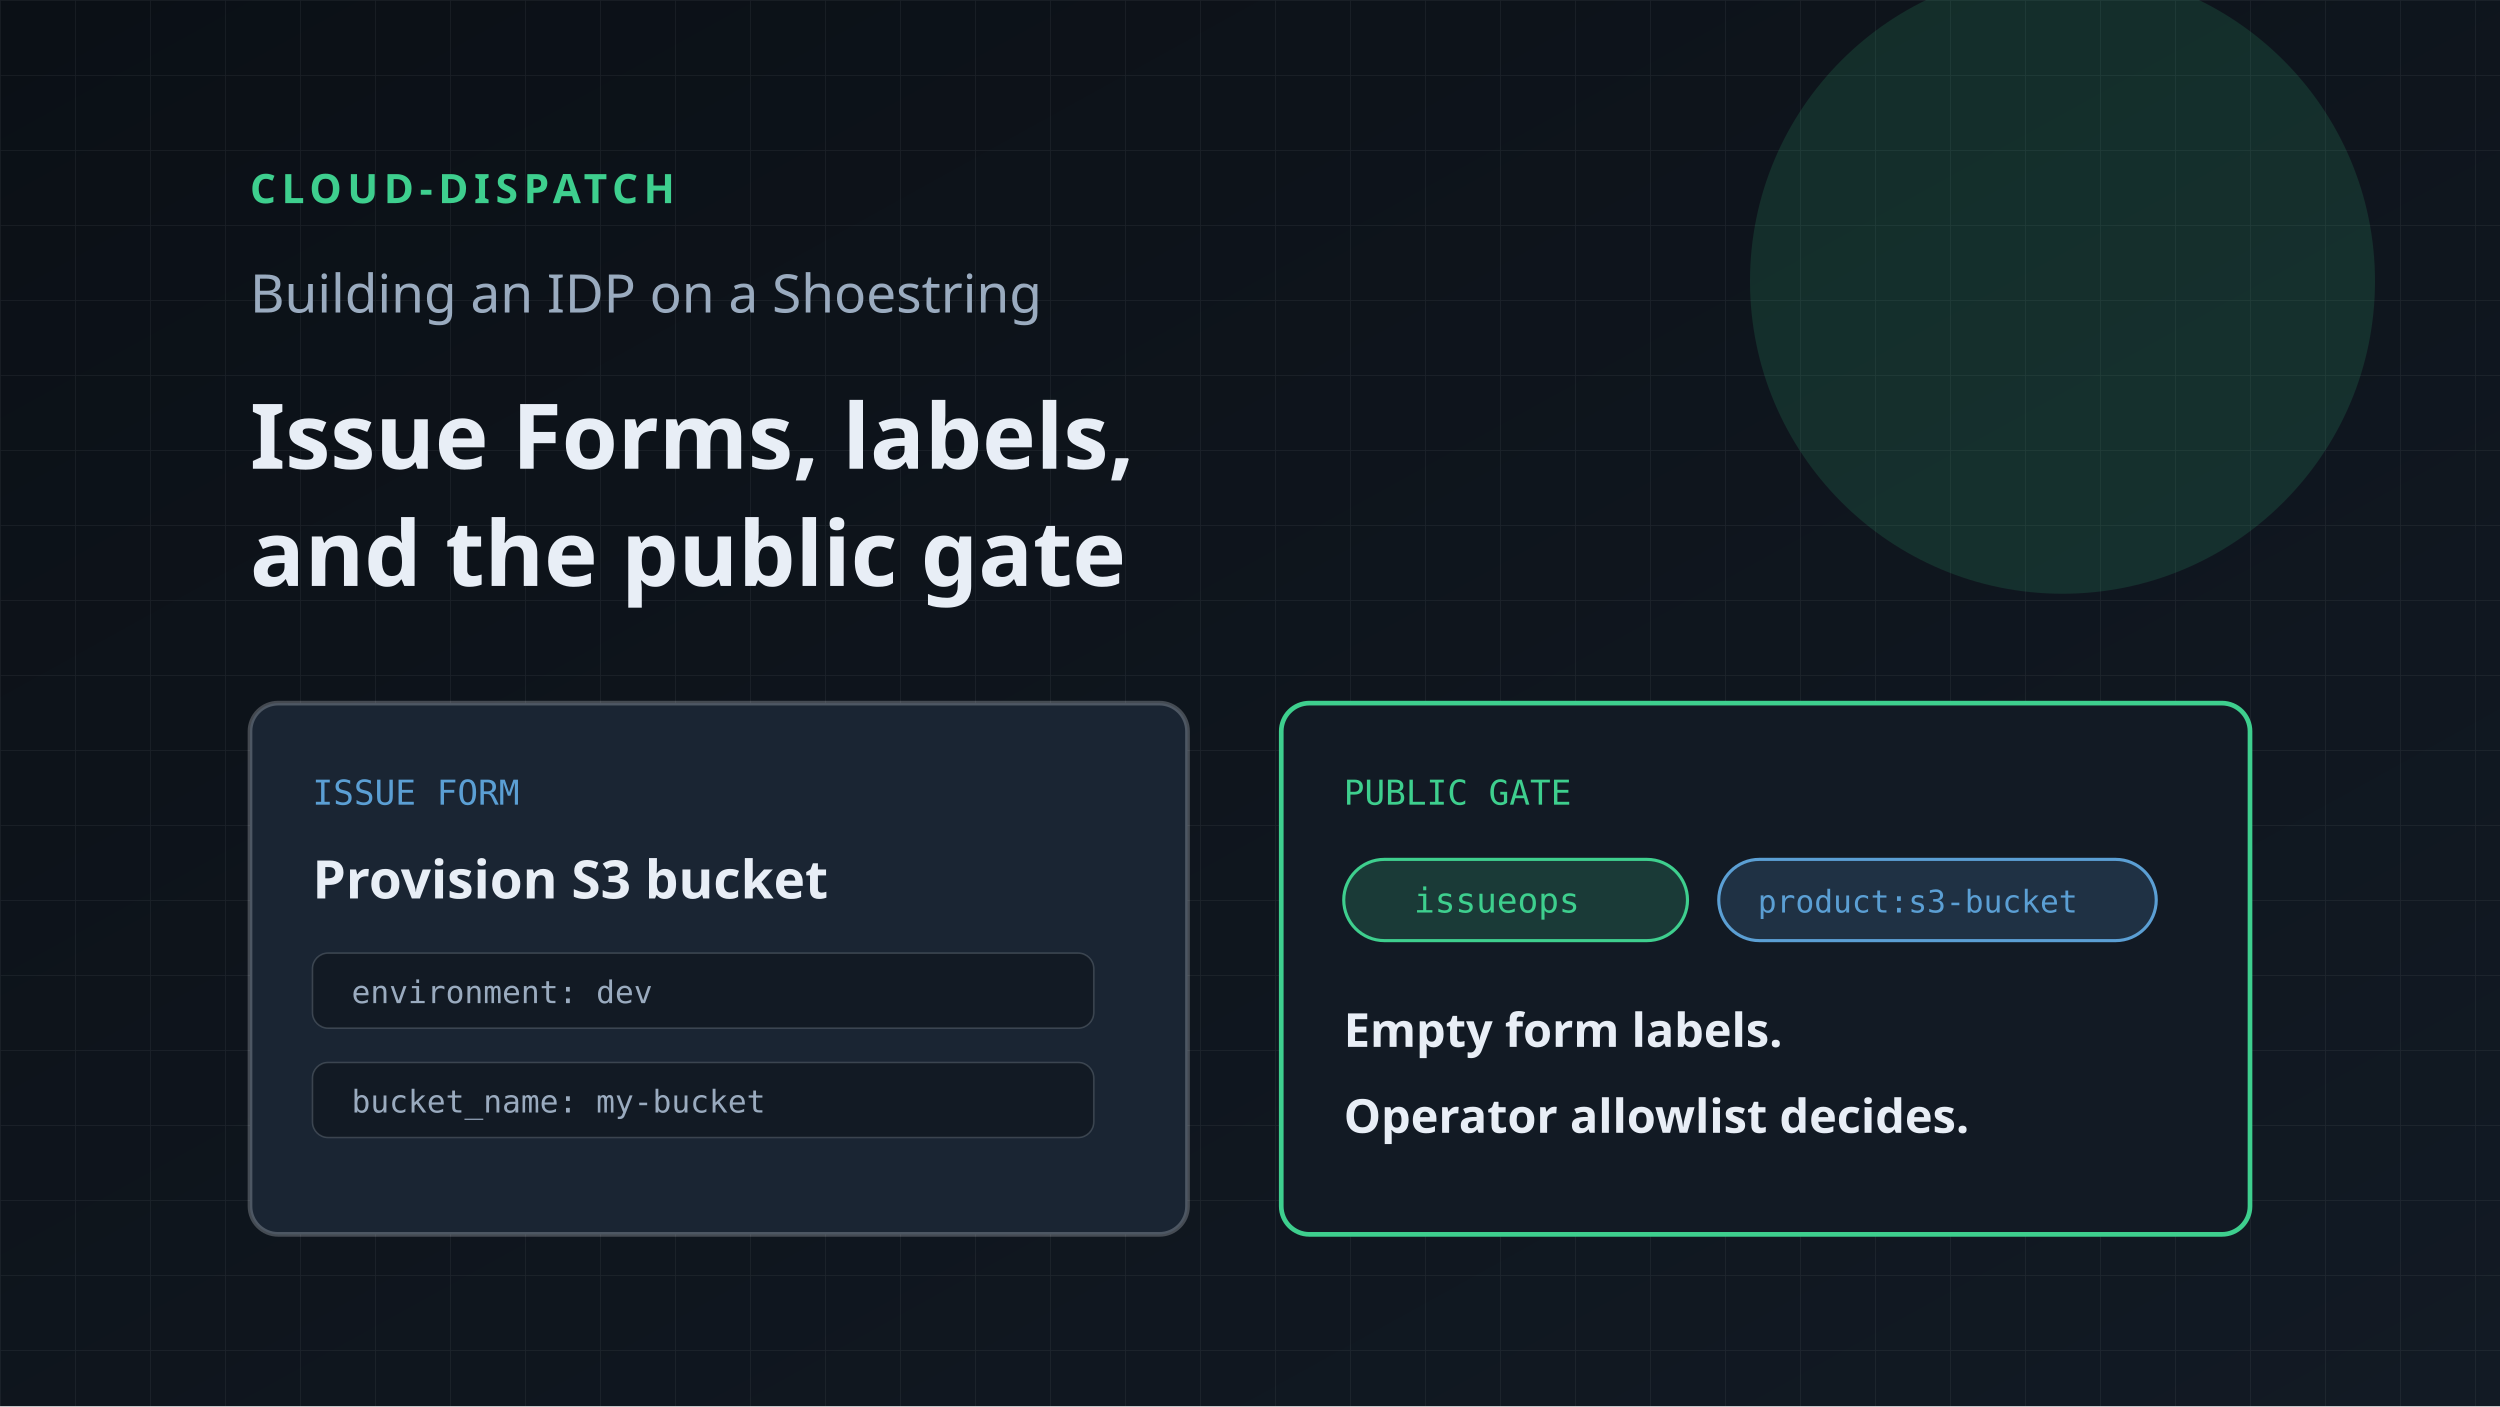
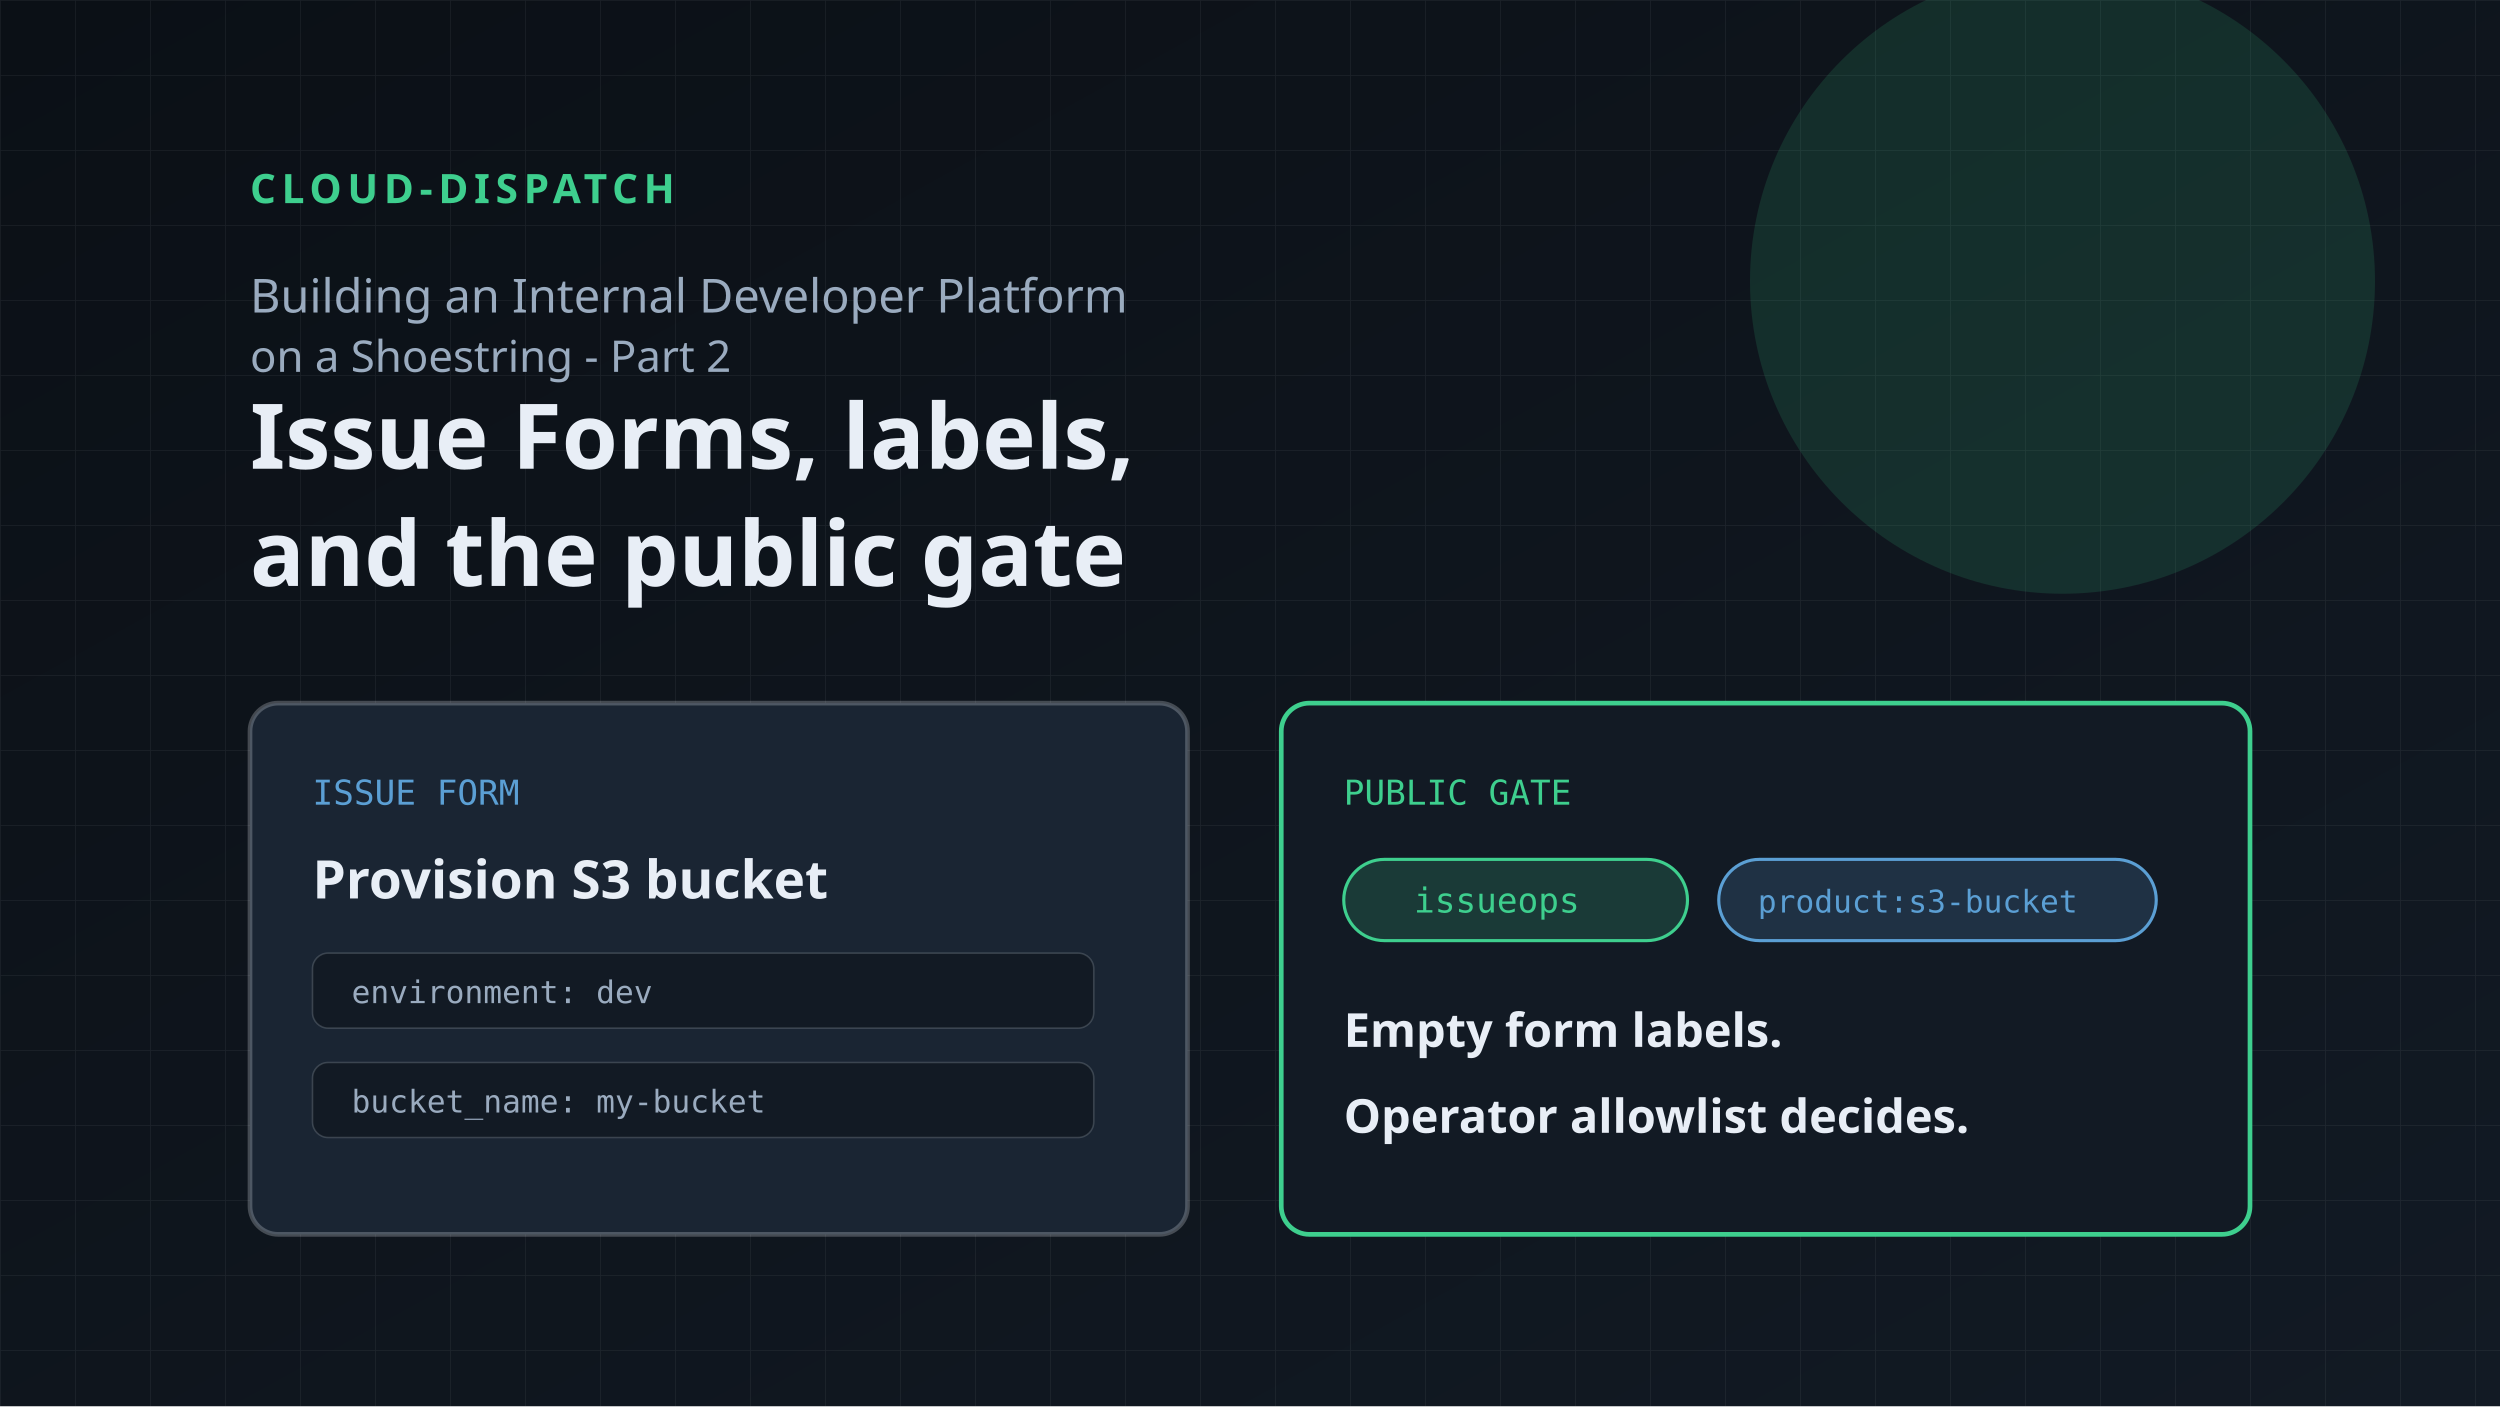
<svg xmlns="http://www.w3.org/2000/svg" width="1600" height="900" viewBox="0 0 1600 900">
  <defs>
    <linearGradient id="bg" x1="0" y1="0" x2="1" y2="1">
      <stop offset="0%" stop-color="#0b1016" />
      <stop offset="100%" stop-color="#121a24" />
    </linearGradient>
    <pattern id="g" width="48" height="48" patternUnits="userSpaceOnUse">
      <path d="M48 0H0V48" fill="none" stroke="rgba(232,238,246,0.07)" stroke-width="1" />
    </pattern>
  </defs>
  <rect width="1600" height="900" fill="url(#bg)" />
  <rect width="1600" height="900" fill="url(#g)" />
  <circle cx="1320" cy="180" r="200" fill="rgba(62,207,142,0.14)" />
  <text x="160" y="130" font-family="ui-sans-serif,system-ui,sans-serif" font-size="26" font-weight="700" fill="#3ecf8e" letter-spacing="0.14em">CLOUD-DISPATCH</text>
-   <text x="160" y="200" font-family="ui-sans-serif,system-ui,sans-serif" font-size="34" fill="#9aabbf">Building an IDP on a Shoestring</text>
+   <text x="160" y="200" font-family="ui-sans-serif,system-ui,sans-serif" font-size="30" fill="#9aabbf">Building an Internal Developer Platform</text>
+   <text x="160" y="238" font-family="ui-sans-serif,system-ui,sans-serif" font-size="28" fill="#9aabbf">on a Shoestring - Part 2</text>
  <text x="160" y="300" font-family="ui-sans-serif,system-ui,sans-serif" font-size="58" font-weight="800" fill="#e8eef6">Issue Forms, labels,</text>
  <text x="160" y="375" font-family="ui-sans-serif,system-ui,sans-serif" font-size="58" font-weight="800" fill="#e8eef6">and the public gate</text>
  <rect x="160" y="450" width="600" height="340" rx="18" fill="#1a2533" stroke="rgba(232,238,246,0.25)" stroke-width="3" />
  <text x="200" y="515" font-family="ui-monospace,monospace" font-size="22" fill="#5b9fd4">ISSUE FORM</text>
  <text x="200" y="575" font-family="ui-sans-serif,system-ui,sans-serif" font-size="34" font-weight="700" fill="#e8eef6">Provision S3 bucket</text>
  <rect x="200" y="610" width="500" height="48" rx="10" fill="#121a24" stroke="rgba(232,238,246,0.18)" />
  <text x="225" y="642" font-family="ui-monospace,monospace" font-size="20" fill="#9aabbf">environment: dev</text>
  <rect x="200" y="680" width="500" height="48" rx="10" fill="#121a24" stroke="rgba(232,238,246,0.18)" />
  <text x="225" y="712" font-family="ui-monospace,monospace" font-size="20" fill="#9aabbf">bucket_name: my-bucket</text>
  <rect x="820" y="450" width="620" height="340" rx="18" fill="#121a24" stroke="#3ecf8e" stroke-width="3" />
  <text x="860" y="515" font-family="ui-monospace,monospace" font-size="22" fill="#3ecf8e">PUBLIC GATE</text>
  <rect x="860" y="550" width="220" height="52" rx="26" fill="rgba(62,207,142,0.18)" stroke="#3ecf8e" stroke-width="2" />
  <text x="905" y="584" font-family="ui-monospace,monospace" font-size="22" fill="#3ecf8e">issueops</text>
  <rect x="1100" y="550" width="280" height="52" rx="26" fill="rgba(91,159,212,0.18)" stroke="#5b9fd4" stroke-width="2" />
  <text x="1125" y="584" font-family="ui-monospace,monospace" font-size="20" fill="#5b9fd4">product:s3-bucket</text>
  <text x="860" y="670" font-family="ui-sans-serif,system-ui,sans-serif" font-size="30" font-weight="700" fill="#e8eef6">Empty form labels.</text>
  <text x="860" y="725" font-family="ui-sans-serif,system-ui,sans-serif" font-size="30" font-weight="700" fill="#e8eef6">Operator allowlist decides.</text>
</svg>
